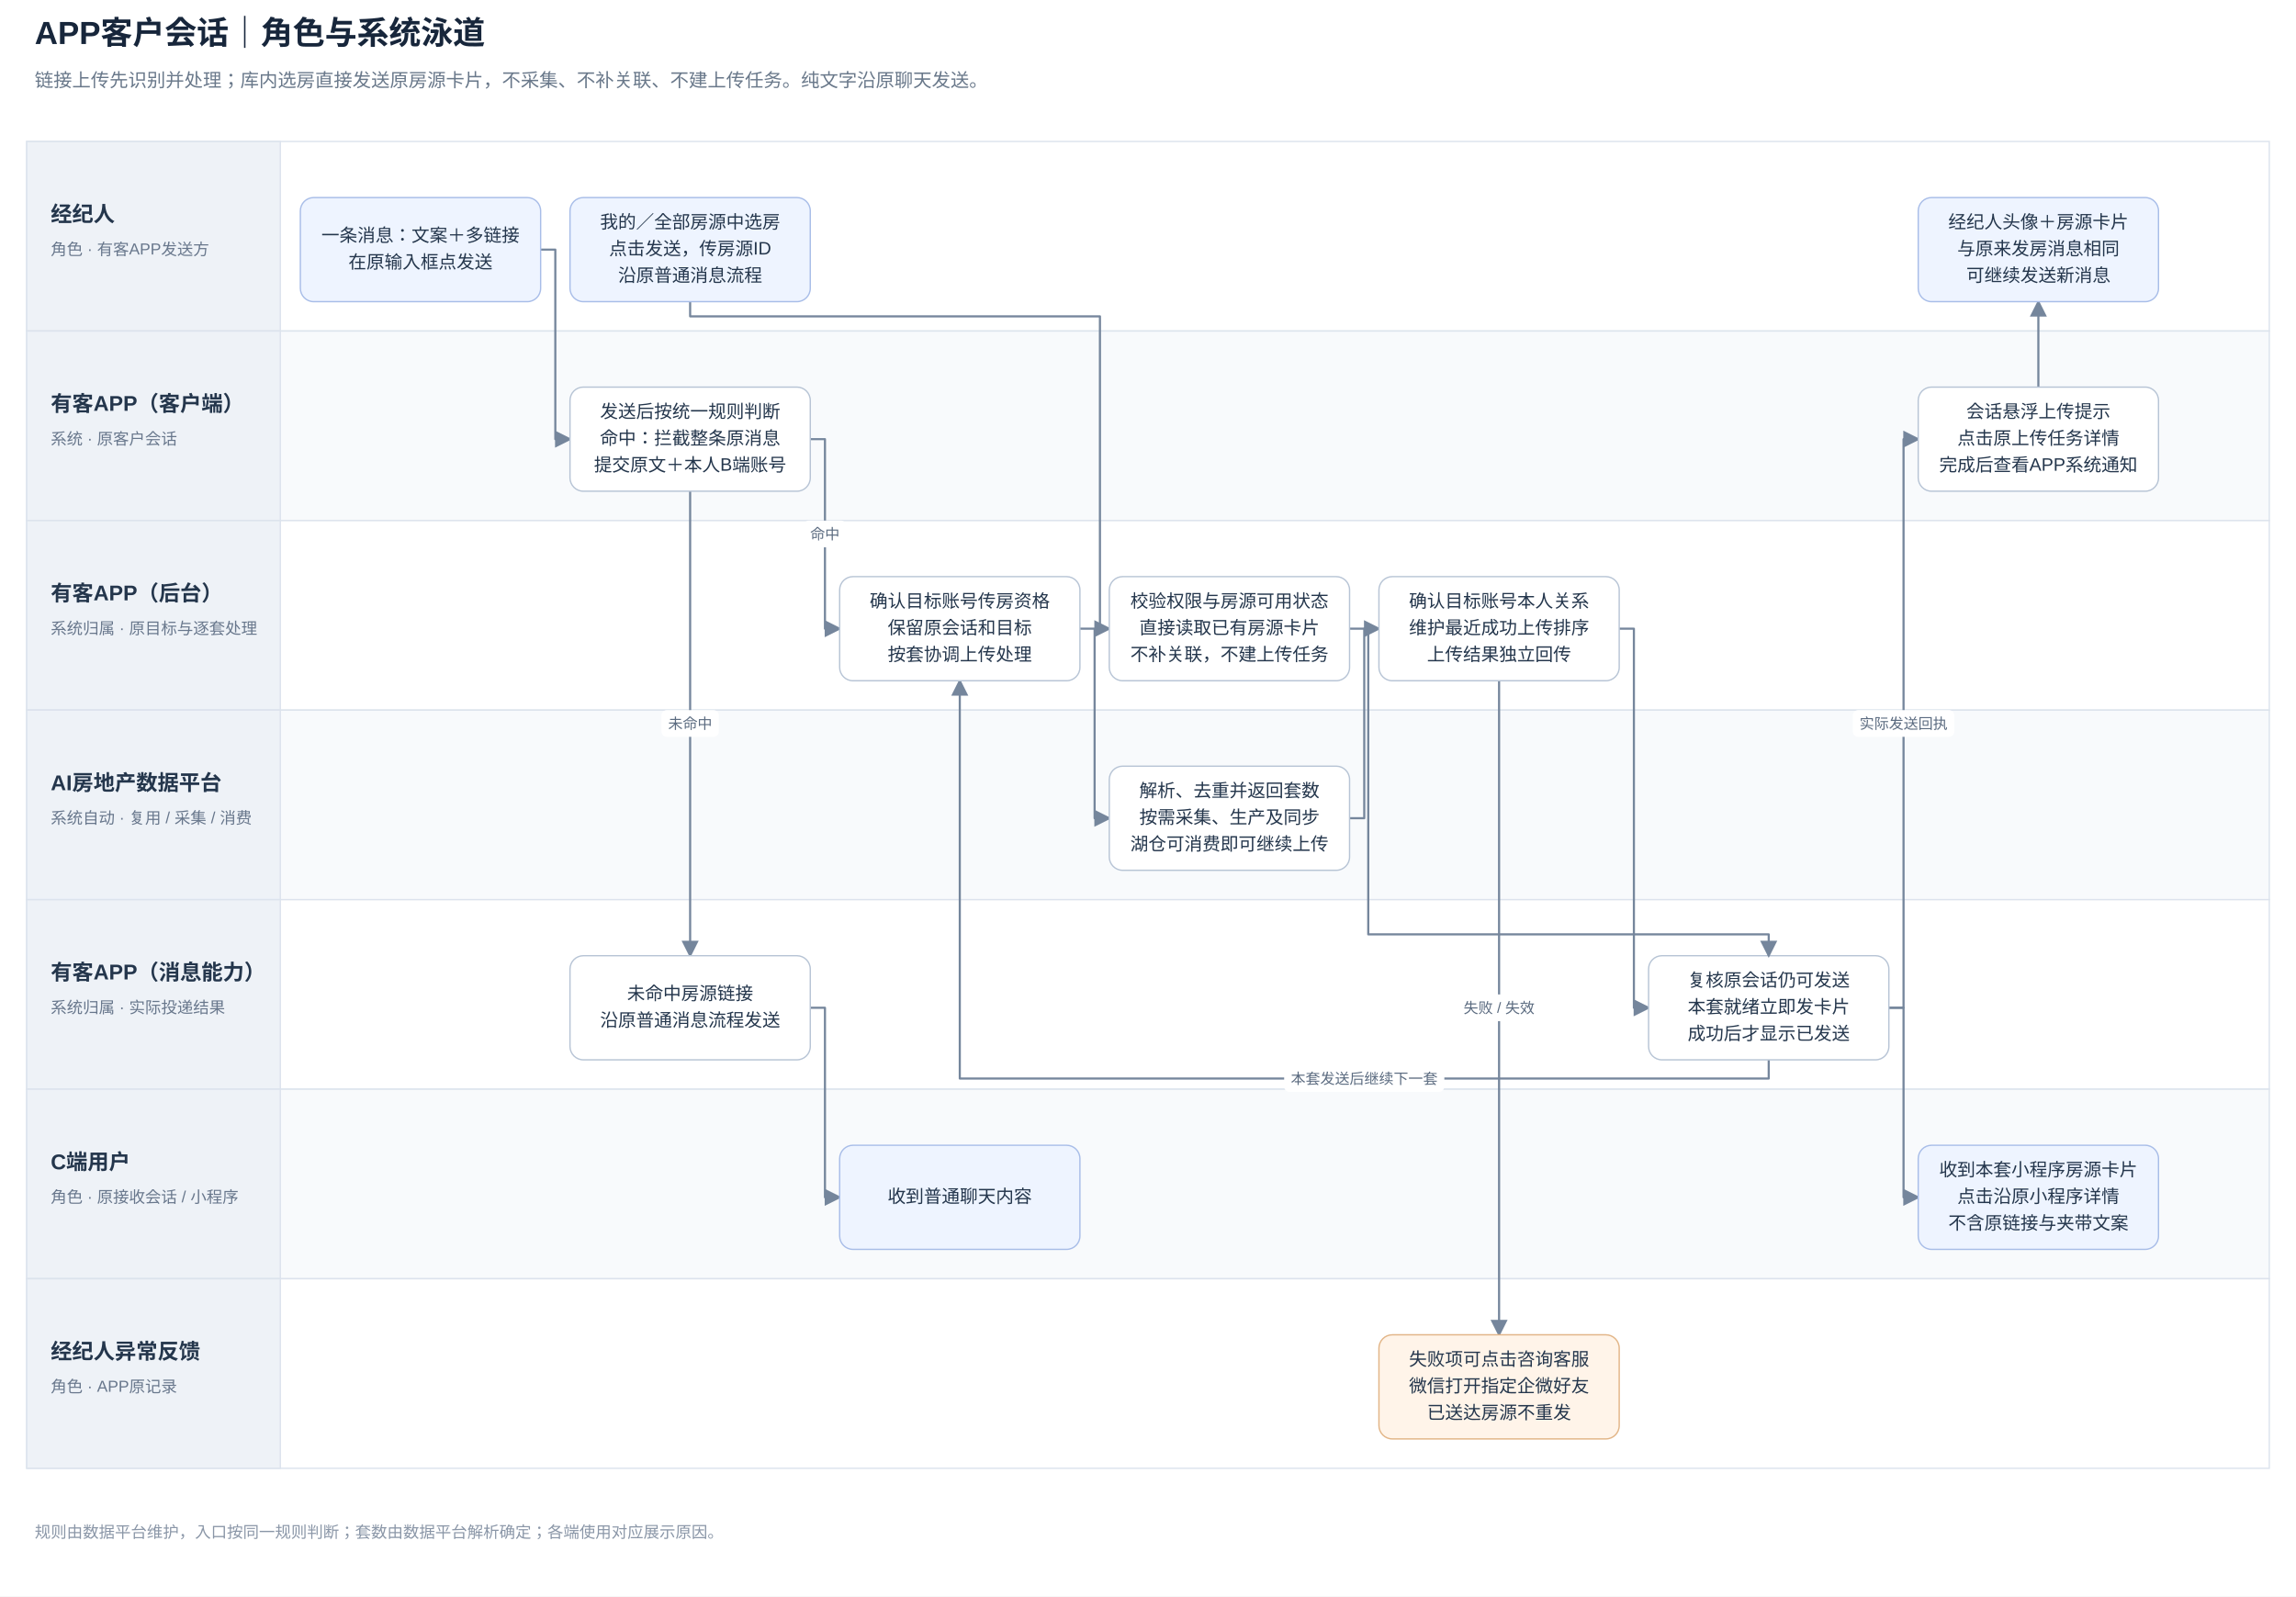
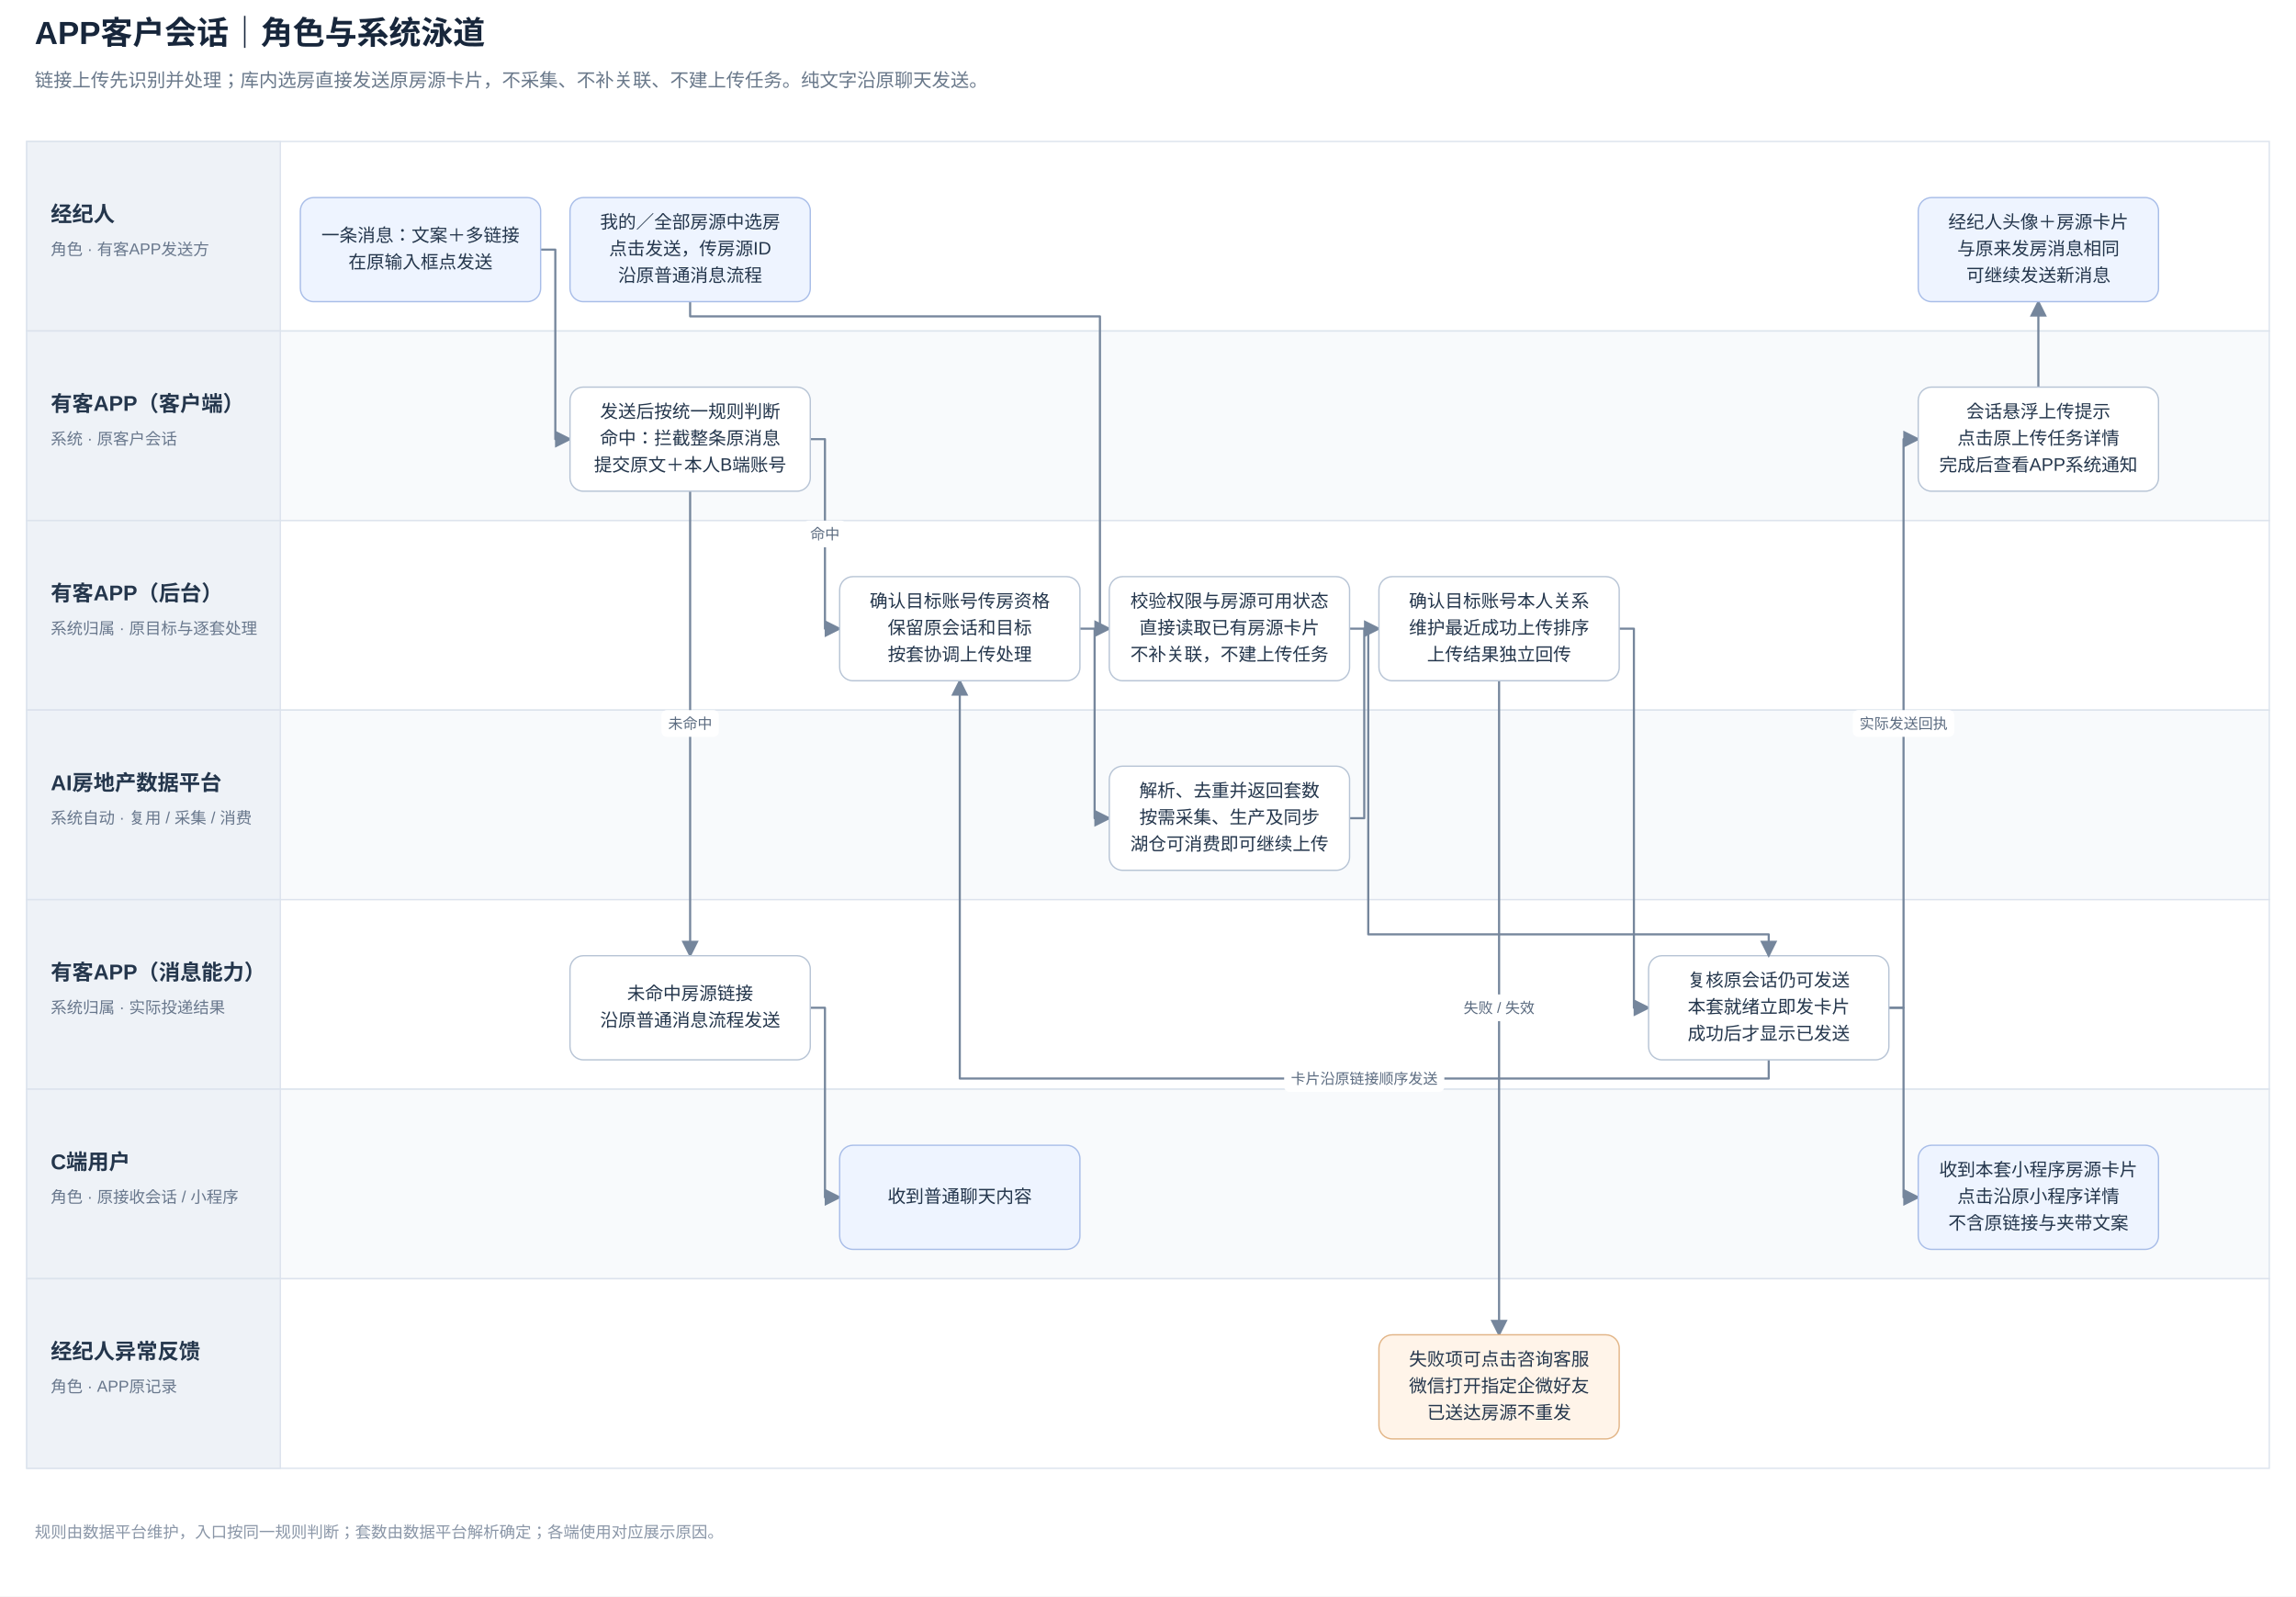
<svg xmlns="http://www.w3.org/2000/svg" style="font-family:PingFang SC,Microsoft YaHei,Arial,sans-serif" width="1720" height="1196" viewBox="0 0 1720 1196">
  <defs>
    <marker id="arrow-app-chat" markerWidth="8" markerHeight="8" refX="7" refY="4" orient="auto">
      <path d="M0,0 L8,4 L0,8 Z" fill="#75869c" />
    </marker>
  </defs>
  <rect width="100%" height="100%" fill="#fff" />
  <text x="26" y="33" font-size="24" font-weight="650" fill="#17263b">APP客户会话｜角色与系统泳道</text>
  <text x="26" y="65" font-size="14" fill="#69788a">链接上传先识别并处理；库内选房直接发送原房源卡片，不采集、不补关联、不建上传任务。纯文字沿原聊天发送。</text>
  <rect x="20" y="106" width="1680" height="142" fill="#ffffff" stroke="#dce3ed" />
  <rect x="20" y="106" width="190" height="142" fill="#eef2f7" stroke="#dce3ed" />
  <text x="38" y="166" font-size="16" font-weight="650" fill="#24364c">经纪人</text>
  <text x="38" y="191" font-size="12" font-weight="400" fill="#68778c">角色 · 有客APP发送方</text>
  <rect x="20" y="248" width="1680" height="142" fill="#f8fafc" stroke="#dce3ed" />
  <rect x="20" y="248" width="190" height="142" fill="#eef2f7" stroke="#dce3ed" />
  <text x="38" y="308" font-size="16" font-weight="650" fill="#24364c">有客APP（客户端）</text>
  <text x="38" y="333" font-size="12" font-weight="400" fill="#68778c">系统 · 原客户会话</text>
  <rect x="20" y="390" width="1680" height="142" fill="#ffffff" stroke="#dce3ed" />
  <rect x="20" y="390" width="190" height="142" fill="#eef2f7" stroke="#dce3ed" />
  <text x="38" y="450" font-size="16" font-weight="650" fill="#24364c">有客APP（后台）</text>
  <text x="38" y="475" font-size="12" font-weight="400" fill="#68778c">系统归属 · 原目标与逐套处理</text>
  <rect x="20" y="532" width="1680" height="142" fill="#f8fafc" stroke="#dce3ed" />
  <rect x="20" y="532" width="190" height="142" fill="#eef2f7" stroke="#dce3ed" />
  <text x="38" y="592" font-size="16" font-weight="650" fill="#24364c">AI房地产数据平台</text>
  <text x="38" y="617" font-size="12" font-weight="400" fill="#68778c">系统自动 · 复用 / 采集 / 消费</text>
  <rect x="20" y="674" width="1680" height="142" fill="#ffffff" stroke="#dce3ed" />
  <rect x="20" y="674" width="190" height="142" fill="#eef2f7" stroke="#dce3ed" />
  <text x="38" y="734" font-size="16" font-weight="650" fill="#24364c">有客APP（消息能力）</text>
  <text x="38" y="759" font-size="12" font-weight="400" fill="#68778c">系统归属 · 实际投递结果</text>
  <rect x="20" y="816" width="1680" height="142" fill="#f8fafc" stroke="#dce3ed" />
  <rect x="20" y="816" width="190" height="142" fill="#eef2f7" stroke="#dce3ed" />
  <text x="38" y="876" font-size="16" font-weight="650" fill="#24364c">C端用户</text>
  <text x="38" y="901" font-size="12" font-weight="400" fill="#68778c">角色 · 原接收会话 / 小程序</text>
  <rect x="20" y="958" width="1680" height="142" fill="#ffffff" stroke="#dce3ed" />
  <rect x="20" y="958" width="190" height="142" fill="#eef2f7" stroke="#dce3ed" />
  <text x="38" y="1018" font-size="16" font-weight="650" fill="#24364c">经纪人异常反馈</text>
  <text x="38" y="1043" font-size="12" font-weight="400" fill="#68778c">角色 · APP原记录</text>
  <polyline points="405,187 416,187 416,329 427,329" fill="none" stroke="#75869c" stroke-width="1.6" stroke-linejoin="round" marker-end="url(#arrow-app-chat)" />
  <polyline points="607,329 618,329 618,471 629,471" fill="none" stroke="#75869c" stroke-width="1.6" stroke-linejoin="round" marker-end="url(#arrow-app-chat)" />
  <rect x="602" y="390" width="32" height="20" rx="4" fill="#fff" />
  <text x="618" y="404" text-anchor="middle" font-size="11" fill="#5b6b80">命中</text>
  <polyline points="809,471 820,471 820,613 831,613" fill="none" stroke="#75869c" stroke-width="1.6" stroke-linejoin="round" marker-end="url(#arrow-app-chat)" />
  <polyline points="1011,613 1022,613 1022,471 1033,471" fill="none" stroke="#75869c" stroke-width="1.6" stroke-linejoin="round" marker-end="url(#arrow-app-chat)" />
  <polyline points="1213,471 1224,471 1224,755 1235,755" fill="none" stroke="#75869c" stroke-width="1.6" stroke-linejoin="round" marker-end="url(#arrow-app-chat)" />
  <polyline points="1415,755 1426,755 1426,897 1437,897" fill="none" stroke="#75869c" stroke-width="1.6" stroke-linejoin="round" marker-end="url(#arrow-app-chat)" />
  <polyline points="1415,755 1426,755 1426,329 1437,329" fill="none" stroke="#75869c" stroke-width="1.6" stroke-linejoin="round" marker-end="url(#arrow-app-chat)" />
  <rect x="1388" y="532" width="76" height="20" rx="4" fill="#fff" />
  <text x="1426" y="546" text-anchor="middle" font-size="11" fill="#5b6b80">实际发送回执</text>
  <polyline points="1527,290 1527,226" fill="none" stroke="#75869c" stroke-width="1.6" stroke-linejoin="round" marker-end="url(#arrow-app-chat)" />
  <polyline points="517,368 517,716" fill="none" stroke="#75869c" stroke-width="1.6" stroke-linejoin="round" marker-end="url(#arrow-app-chat)" />
  <rect x="495.5" y="532" width="43" height="20" rx="4" fill="#fff" />
  <text x="517" y="546" text-anchor="middle" font-size="11" fill="#5b6b80">未命中</text>
  <polyline points="607,755 618,755 618,897 629,897" fill="none" stroke="#75869c" stroke-width="1.6" stroke-linejoin="round" marker-end="url(#arrow-app-chat)" />
  <polyline points="1123,510 1123,1000" fill="none" stroke="#75869c" stroke-width="1.6" stroke-linejoin="round" marker-end="url(#arrow-app-chat)" />
  <rect x="1079.5" y="745" width="87" height="20" rx="4" fill="#fff" />
  <text x="1123" y="759" text-anchor="middle" font-size="11" fill="#5b6b80">失败 / 失效</text>
  <polyline points="1325,794 1325,808 719,808 719,528 719,510" fill="none" stroke="#75869c" stroke-width="1.6" stroke-linejoin="round" marker-end="url(#arrow-app-chat)" />
  <rect x="962" y="798" width="120" height="20" rx="4" fill="#fff" />
-   <text x="1022" y="812" text-anchor="middle" font-size="11" fill="#5b6b80">本套发送后继续下一套</text>
+   <text x="1022" y="812" text-anchor="middle" font-size="11" fill="#5b6b80">卡片沿原链接顺序发送</text>
  <rect x="225" y="148" width="180" height="78" rx="10" fill="#eef4ff" stroke="#a8bde8" />
  <text x="315" y="181" text-anchor="middle" font-size="13.5" fill="#24364c">一条消息：文案＋多链接</text>
  <text x="315" y="201" text-anchor="middle" font-size="13.5" fill="#24364c">在原输入框点发送</text>
  <rect x="427" y="290" width="180" height="78" rx="10" fill="#fff" stroke="#b7c4d5" />
  <text x="517" y="313" text-anchor="middle" font-size="13.5" fill="#24364c">发送后按统一规则判断</text>
  <text x="517" y="333" text-anchor="middle" font-size="13.5" fill="#24364c">命中：拦截整条原消息</text>
  <text x="517" y="353" text-anchor="middle" font-size="13.5" fill="#24364c">提交原文＋本人B端账号</text>
  <rect x="629" y="432" width="180" height="78" rx="10" fill="#fff" stroke="#b7c4d5" />
  <text x="719" y="455" text-anchor="middle" font-size="13.5" fill="#24364c">确认目标账号传房资格</text>
  <text x="719" y="475" text-anchor="middle" font-size="13.5" fill="#24364c">保留原会话和目标</text>
  <text x="719" y="495" text-anchor="middle" font-size="13.5" fill="#24364c">按套协调上传处理</text>
  <rect x="831" y="574" width="180" height="78" rx="10" fill="#fff" stroke="#b7c4d5" />
  <text x="921" y="597" text-anchor="middle" font-size="13.5" fill="#24364c">解析、去重并返回套数</text>
  <text x="921" y="617" text-anchor="middle" font-size="13.5" fill="#24364c">按需采集、生产及同步</text>
  <text x="921" y="637" text-anchor="middle" font-size="13.5" fill="#24364c">湖仓可消费即可继续上传</text>
  <rect x="1033" y="432" width="180" height="78" rx="10" fill="#fff" stroke="#b7c4d5" />
  <text x="1123" y="455" text-anchor="middle" font-size="13.5" fill="#24364c">确认目标账号本人关系</text>
  <text x="1123" y="475" text-anchor="middle" font-size="13.5" fill="#24364c">维护最近成功上传排序</text>
  <text x="1123" y="495" text-anchor="middle" font-size="13.5" fill="#24364c">上传结果独立回传</text>
  <rect x="1235" y="716" width="180" height="78" rx="10" fill="#fff" stroke="#b7c4d5" />
  <text x="1325" y="739" text-anchor="middle" font-size="13.5" fill="#24364c">复核原会话仍可发送</text>
  <text x="1325" y="759" text-anchor="middle" font-size="13.5" fill="#24364c">本套就绪立即发卡片</text>
  <text x="1325" y="779" text-anchor="middle" font-size="13.5" fill="#24364c">成功后才显示已发送</text>
  <rect x="1437" y="858" width="180" height="78" rx="10" fill="#eef4ff" stroke="#a8bde8" />
  <text x="1527" y="881" text-anchor="middle" font-size="13.5" fill="#24364c">收到本套小程序房源卡片</text>
  <text x="1527" y="901" text-anchor="middle" font-size="13.5" fill="#24364c">点击沿原小程序详情</text>
  <text x="1527" y="921" text-anchor="middle" font-size="13.5" fill="#24364c">不含原链接与夹带文案</text>
  <rect x="1437" y="290" width="180" height="78" rx="10" fill="#fff" stroke="#b7c4d5" />
  <text x="1527" y="313" text-anchor="middle" font-size="13.5" fill="#24364c">会话悬浮上传提示</text>
  <text x="1527" y="333" text-anchor="middle" font-size="13.5" fill="#24364c">点击原上传任务详情</text>
  <text x="1527" y="353" text-anchor="middle" font-size="13.5" fill="#24364c">完成后查看APP系统通知</text>
  <rect x="1437" y="148" width="180" height="78" rx="10" fill="#eef4ff" stroke="#a8bde8" />
  <text x="1527" y="171" text-anchor="middle" font-size="13.5" fill="#24364c">经纪人头像＋房源卡片</text>
  <text x="1527" y="191" text-anchor="middle" font-size="13.5" fill="#24364c">与原来发房消息相同</text>
  <text x="1527" y="211" text-anchor="middle" font-size="13.5" fill="#24364c">可继续发送新消息</text>
  <rect x="427" y="716" width="180" height="78" rx="10" fill="#fff" stroke="#b7c4d5" />
  <text x="517" y="749" text-anchor="middle" font-size="13.5" fill="#24364c">未命中房源链接</text>
  <text x="517" y="769" text-anchor="middle" font-size="13.5" fill="#24364c">沿原普通消息流程发送</text>
  <rect x="629" y="858" width="180" height="78" rx="10" fill="#eef4ff" stroke="#a8bde8" />
  <text x="719" y="901" text-anchor="middle" font-size="13.5" fill="#24364c">收到普通聊天内容</text>
  <rect x="1033" y="1000" width="180" height="78" rx="10" fill="#fff4e9" stroke="#e2b587" />
  <text x="1123" y="1023" text-anchor="middle" font-size="13.5" fill="#24364c">失败项可点击咨询客服</text>
  <text x="1123" y="1043" text-anchor="middle" font-size="13.5" fill="#24364c">微信打开指定企微好友</text>
  <text x="1123" y="1063" text-anchor="middle" font-size="13.5" fill="#24364c">已送达房源不重发</text>
  <text x="26" y="1152" font-size="12" fill="#8a96a7">规则由数据平台维护，入口按同一规则判断；套数由数据平台解析确定；各端使用对应展示原因。</text>
  <polyline points="517,226 517,237 824,237 824,471 831,471" fill="none" stroke="#75869c" stroke-width="1.6" stroke-linejoin="round" marker-end="url(#arrow-app-chat)" />
  <polyline points="1011,471 1025,471 1025,700 1325,700 1325,716" fill="none" stroke="#75869c" stroke-width="1.6" stroke-linejoin="round" marker-end="url(#arrow-app-chat)" />
  <rect x="427" y="148" width="180" height="78" rx="10" fill="#eef4ff" stroke="#a8bde8" />
  <text x="517" y="171" text-anchor="middle" font-size="13.5" fill="#24364c">我的／全部房源中选房</text>
  <text x="517" y="191" text-anchor="middle" font-size="13.5" fill="#24364c">点击发送，传房源ID</text>
  <text x="517" y="211" text-anchor="middle" font-size="13.5" fill="#24364c">沿原普通消息流程</text>
  <rect x="831" y="432" width="180" height="78" rx="10" fill="#fff" stroke="#b7c4d5" />
  <text x="921" y="455" text-anchor="middle" font-size="13.5" fill="#24364c">校验权限与房源可用状态</text>
  <text x="921" y="475" text-anchor="middle" font-size="13.5" fill="#24364c">直接读取已有房源卡片</text>
  <text x="921" y="495" text-anchor="middle" font-size="13.5" fill="#24364c">不补关联，不建上传任务</text>
</svg>
